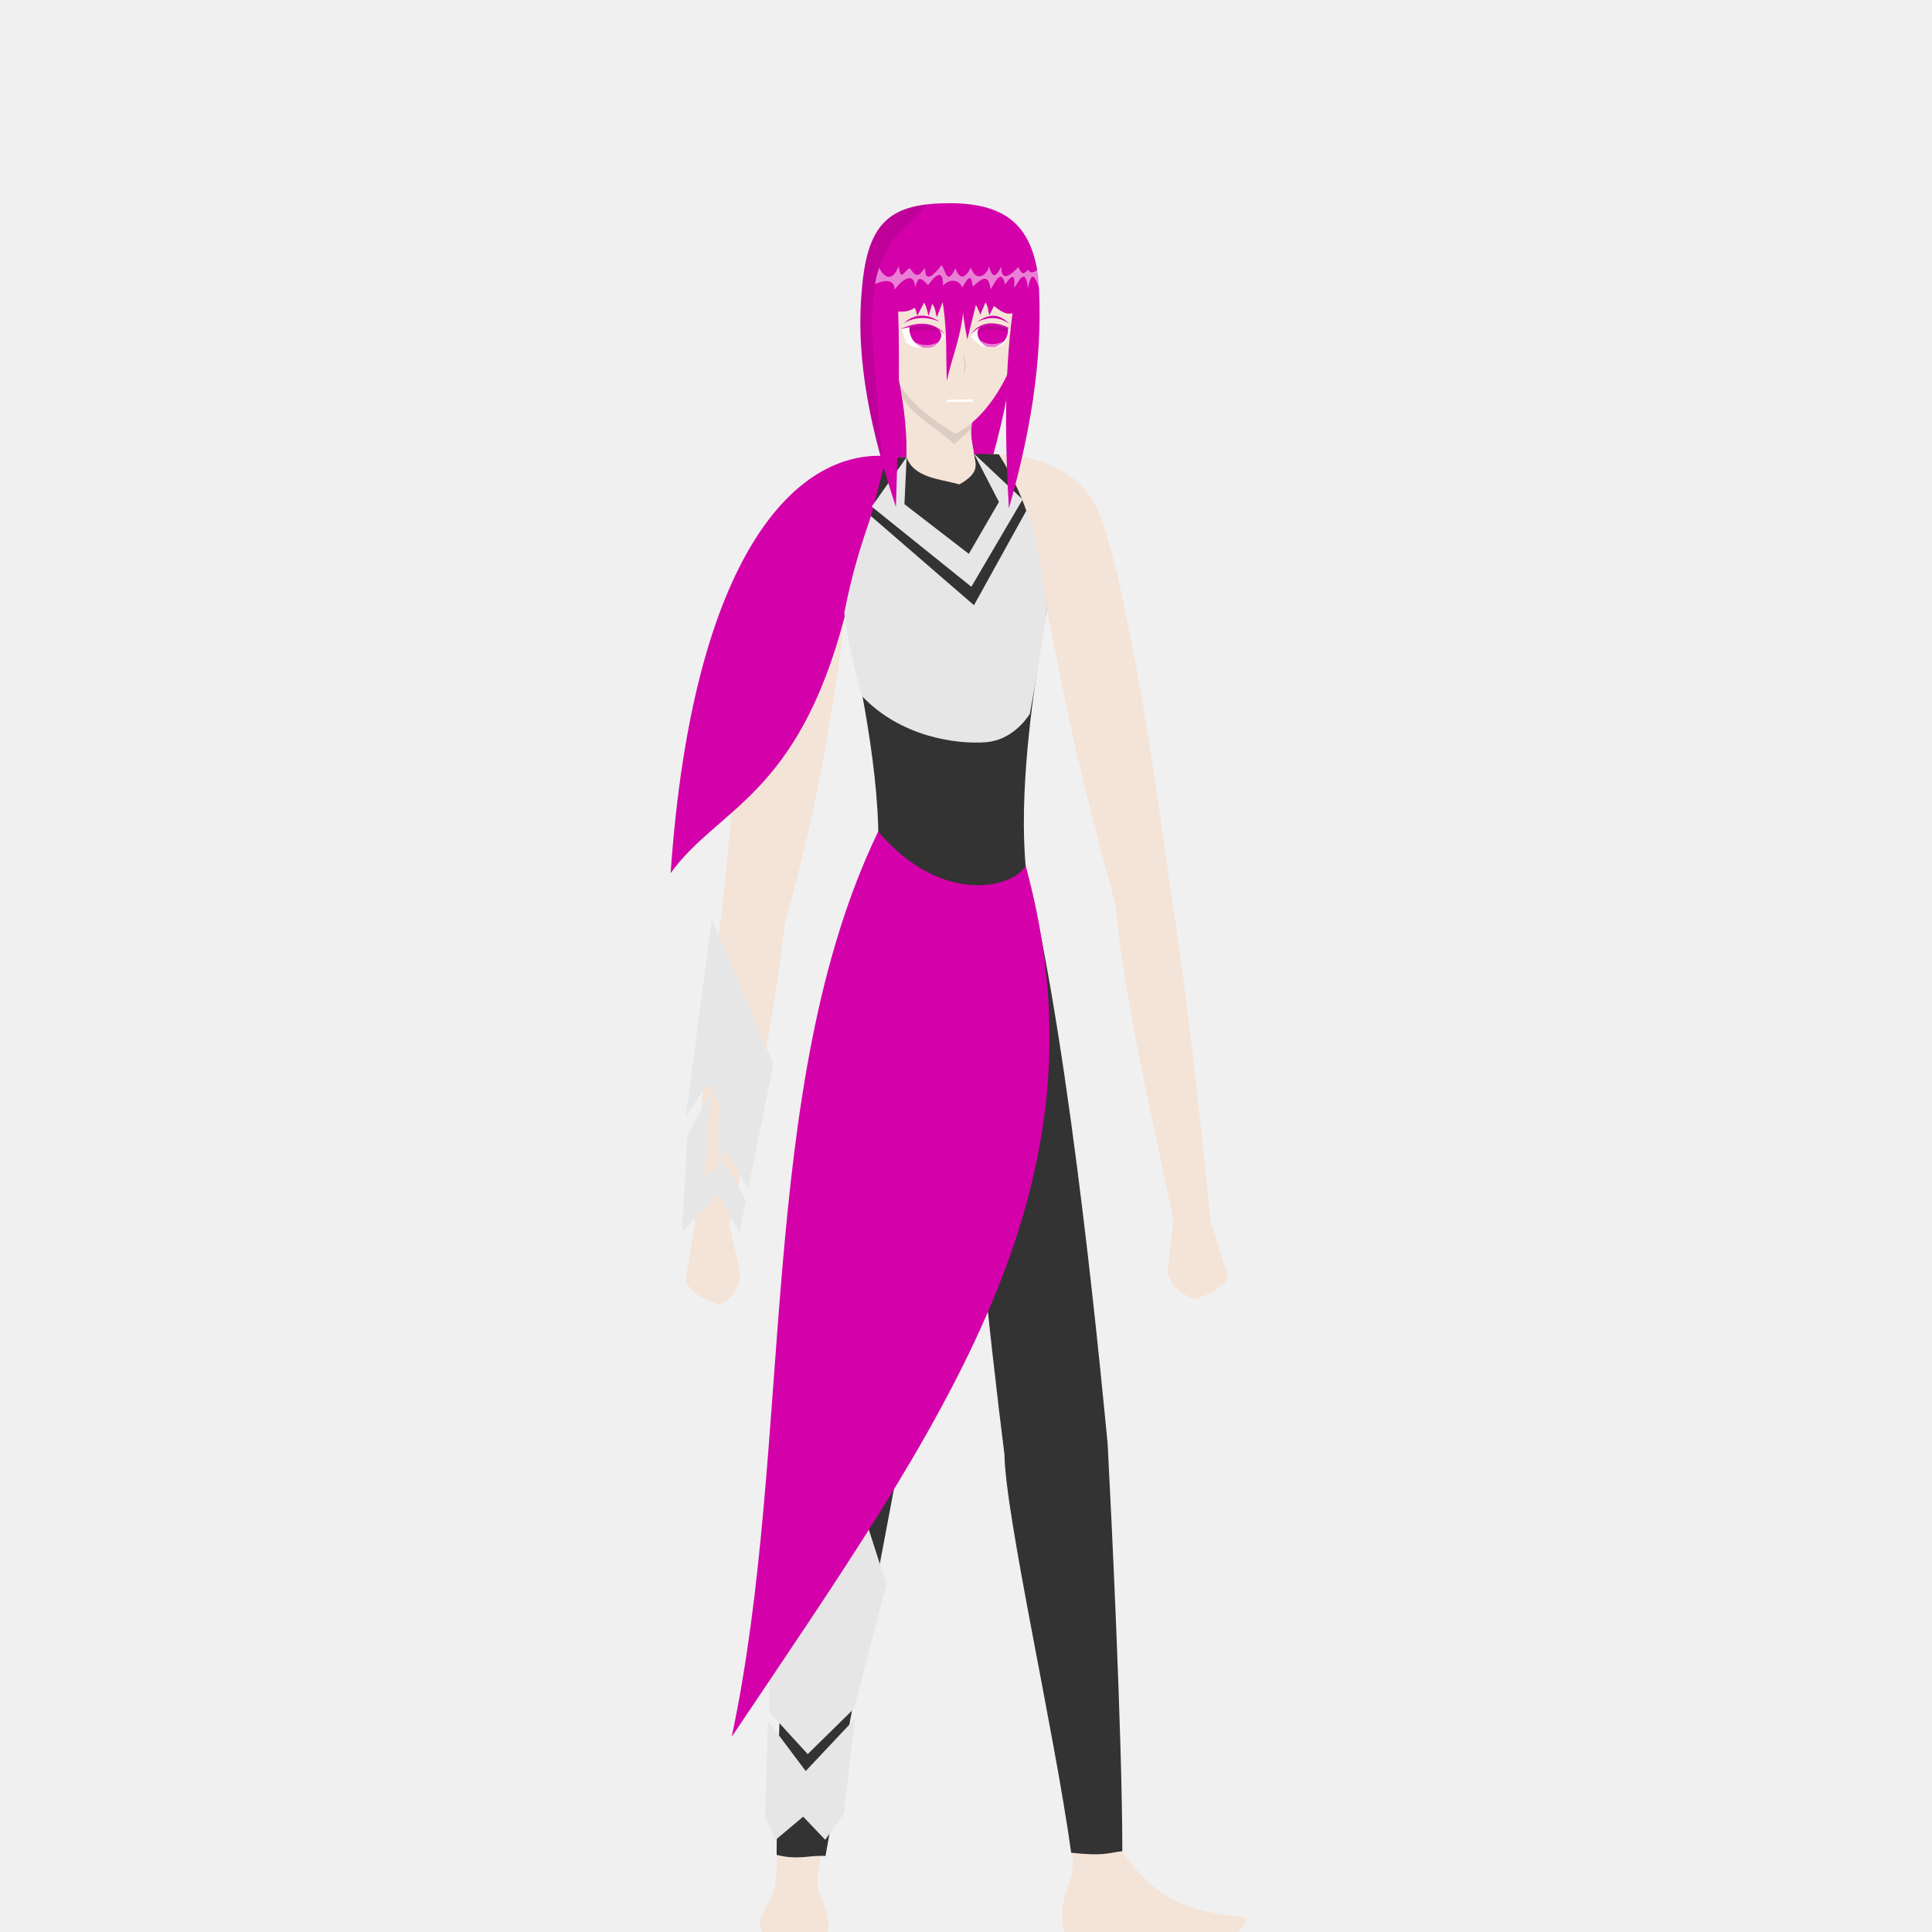
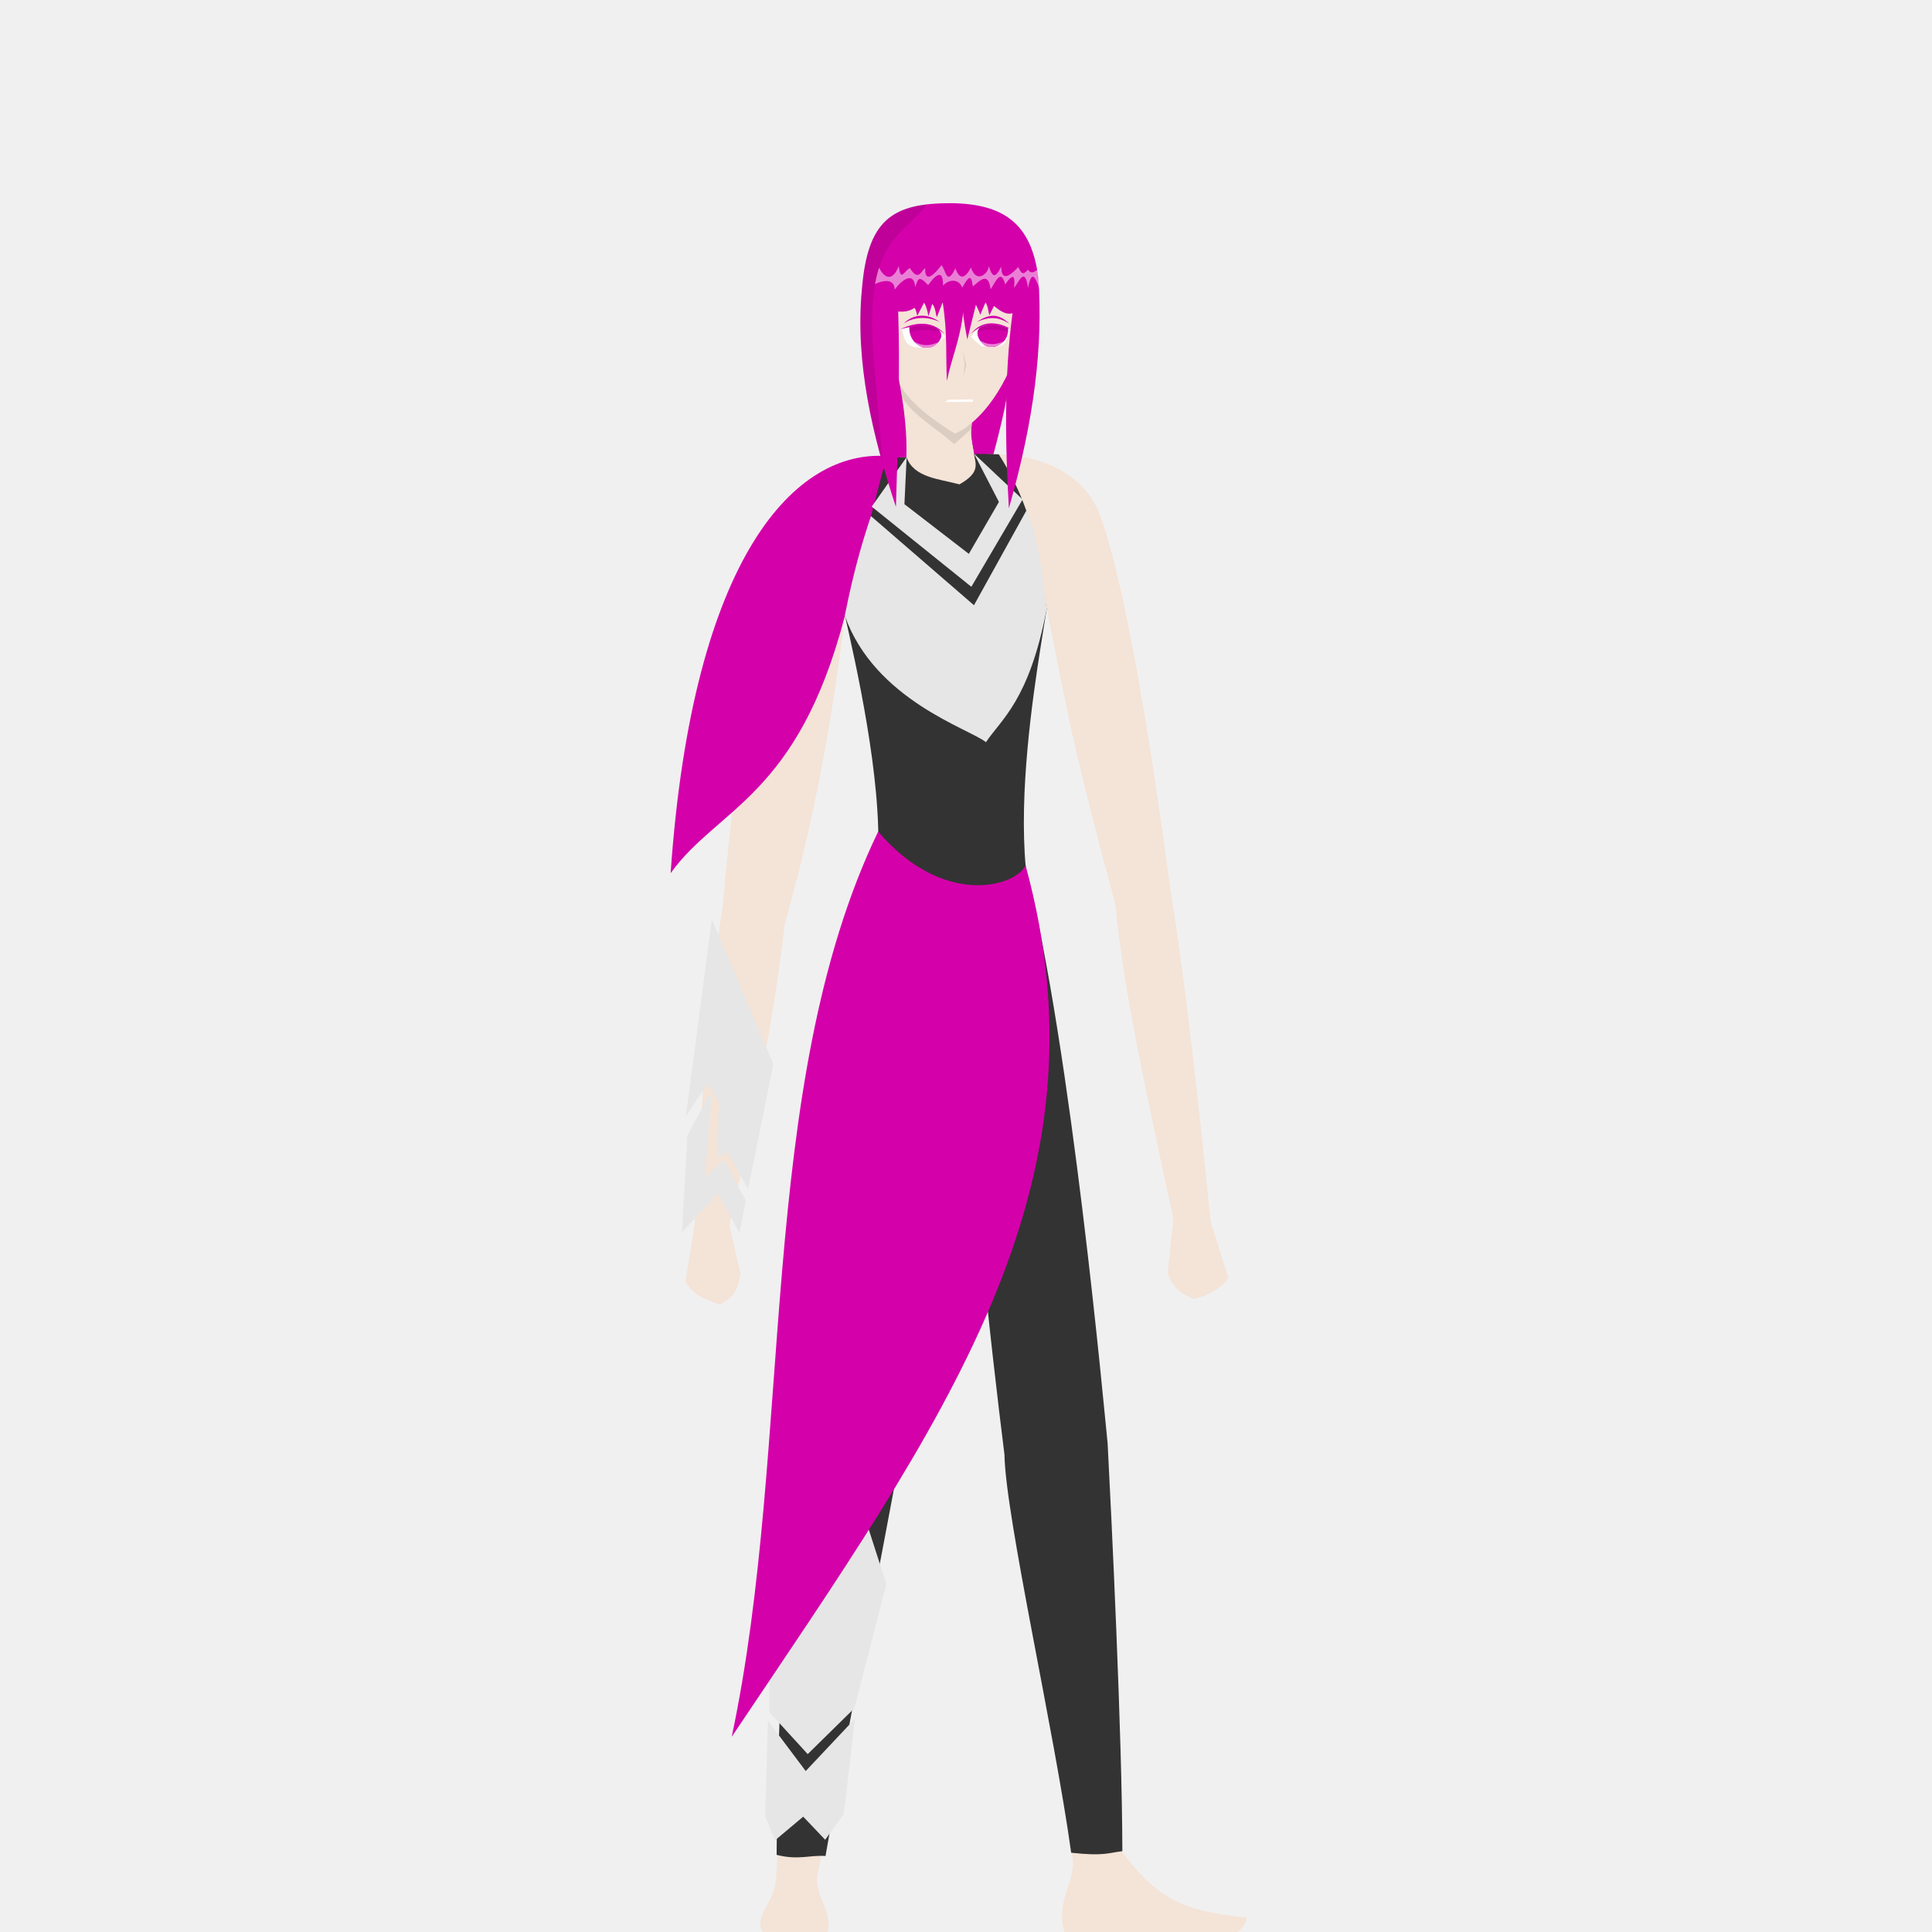
<svg xmlns="http://www.w3.org/2000/svg" version="1.1" id="svg1" width="1512" height="1512" viewBox="0 0 1512 1512">
  <defs id="defs1" />
  <g id="layer1" style="display:inline">
    <path style="display:inline;fill:#d400aa;stroke-width:3.425" d="m 690.171,300.366 c 3.359,13.171 9.713,63.047 19.155,81.453 l 2.606,-51.06 c 0.07,15.298 3.246,37.248 8.548,52.546 l 5.285,-48.923 c 2.78,14.609 7.38,36.198 12.758,52.546 2.425,-13.304 3.377,-33.117 4.082,-44.696 0.881,11.745 3.61,30.272 7.946,42.884 3.582,-12.278 8.35,-36.146 8.509,-48.424 l 8.938,52.866 c 21.017,-72.738 19.813,-81.322 23.324,-98.049 l -45.71,-70.047 c -18.349,34.184 -37.629,33.994 -55.441,78.904 z" id="path5" />
    <path id="path1" style="display:inline;fill:#f4e3d7;stroke-width:3.425" d="m 748.22,185.267 c -39.586,1.742 -50.845,10.403 -50.155,67.95 l 1.434,30.819 c 2.225,6.322 -0.47,2.339 3.179,9.316 5.51,26.382 7.244,48.286 6.673,64.492 -33.545,0.352 -84.735,11.112 -91.981,40.524 -12.794,51.934 -35.108,121.362 -51.888,311.991 -10.573,64.971 -16.766,154.131 -21.939,248.923 l -7.06,43.462 c 6.005,11.477 16.658,14.553 26.943,18.294 8.743,-5.57 13.503,-8.056 16.091,-24.529 l -8.785,-37.319 c 20.693,-89.763 35.978,-169.752 43.22,-235.206 23.407,-82.951 38.113,-164.156 47.498,-244.292 11.303,49.643 15.274,37.644 29.516,182.647 -26.078,164.375 -52.469,331.999 -64.237,496.375 l -19.224,309.001 c -0.562,22.53 -17.831,29.976 -10.953,44.254 l 51.029,0.057 c 4.191,-15.512 -8.864,-26.539 -8.087,-42.793 l 55.246,-300.534 c 25.583,-129.761 51.678,-259.522 63.282,-389.283 2.481,119.788 18.315,247.621 34.896,375.903 l 46.629,299.121 c 1.946,18.851 -13.778,34.071 -6.425,57.789 l 135.478,-0.032 c 4.414,-4.05 6.919,-7.426 6.919,-11.476 -51.544,-5.248 -71.187,-15.447 -99.754,-54.621 l -9.398,-285.073 c -10.557,-163.424 -36.253,-330.882 -66.859,-500.057 4.678,-154.175 12.998,-130.892 19.201,-186.006 11.947,55.057 15.626,91.386 54.37,233.18 5.804,67.006 26.469,157.885 45.186,245.636 l -4.394,42.723 c 4.546,13.208 12.077,16.343 20.61,20.13 11.131,-2.708 20.276,-7.908 26.905,-16.266 l -13.911,-44.226 C 936.996,852.142 926.518,760.938 916.039,696.692 884.979,462.804 863.069,406.584 857.896,396.413 c -19.733,-38.802 -69.244,-43.536 -95.437,-39.989 -1.109,-8.005 -3.624,-14.598 -1.662,-25.686 12.503,-10.833 21.897,-24.979 29.48,-41.623 1.305,-15.849 3.427,-29.515 3.017,-49.955 -3.224,-23.921 -7.824,-53.695 -45.075,-53.891 z" />
-     <path style="display:inline;fill:#333333;stroke-width:3.425" d="m 709.442,357.841 c 5.886,16.022 25.331,16.869 41.427,21.222 16.758,-9.433 12.483,-16.096 11.443,-23.708 3.294,-0.294 15.669,0.034 19.329,0.203 31.387,48.953 32.357,93.181 37.481,121.2 -4.472,29.015 -16.405,94.276 -17.725,156.025 -0.339,15.86 0.022,31.488 1.389,46.211 36.068,143.361 61.385,425.3 64.058,450.678 2.859,54.469 11.416,229.296 11.517,319.112 -10.721,1.103 -13.878,4.073 -40.056,1.171 -13.02,-94.496 -51.462,-263.155 -52.21,-311.602 -10.64,-84.345 -31.101,-266.411 -28.405,-341.292 -23.265,213.305 -73.467,437.417 -111.64,655.449 -12.347,-0.859 -21.23,3.467 -38.272,-0.886 2.057,-328.802 50.604,-550.058 79.305,-780.792 3.189,-61.184 -16.374,-150.171 -25.491,-190.326 16.514,-118.918 18.018,-101.07 31.893,-122.212 2.676,-0.222 12.817,-0.311 15.957,-0.455 z" id="path6" />
+     <path style="display:inline;fill:#333333;stroke-width:3.425" d="m 709.442,357.841 c 5.886,16.022 25.331,16.869 41.427,21.222 16.758,-9.433 12.483,-16.096 11.443,-23.708 3.294,-0.294 15.669,0.034 19.329,0.203 31.387,48.953 32.357,93.181 37.481,121.2 -4.472,29.015 -16.405,94.276 -17.725,156.025 -0.339,15.86 0.022,31.488 1.389,46.211 36.068,143.361 61.385,425.3 64.058,450.678 2.859,54.469 11.416,229.296 11.517,319.112 -10.721,1.103 -13.878,4.073 -40.056,1.171 -13.02,-94.496 -51.462,-263.155 -52.21,-311.602 -10.64,-84.345 -31.101,-266.411 -28.405,-341.292 -23.265,213.305 -73.467,437.417 -111.64,655.449 -12.347,-0.859 -21.23,3.467 -38.272,-0.886 2.057,-328.802 50.604,-550.058 79.305,-780.792 3.189,-61.184 -17.272,-151.397 -26.39,-191.552 16.514,-118.918 18.917,-99.844 32.792,-120.986 2.676,-0.222 12.817,-0.311 15.957,-0.455 z" id="path6" />
    <path style="fill:#ffffff;stroke-width:4.143" d="m 739.612,263.439 c -5.065,-6.702 -8.227,-7.762 -15.821,-8.986 -7.093,0.494 -12.125,0.186 -18.405,2.97 3.192,5.413 0.436,14.075 14.39,14.698 8.757,-0.099 1.643,0.111 10.524,-0.441 3.576,-2.266 7.378,-6.361 9.312,-8.24 z" id="path8" />
    <path style="fill:#d400aa;stroke-width:4.232" d="m 734.653,258.175 c -4.852,-4.399 -16.648,-4.063 -22.949,-2.543 -0.513,8.249 4.311,14.313 11.017,16.479 1.55,-0.095 4.375,-0.01 5.918,-0.281 4.847,-0.999 11.485,-9.259 6.014,-13.654 z" id="path9" />
    <path style="fill:#d400aa;stroke-width:4.143" d="m 704.775,257.633 c 12.502,-3.309 24.268,-5.155 34.626,3.856 -10.417,-12.195 -25.816,-8.214 -34.626,-3.856 z" id="path10" />
    <path style="fill:#d400aa;stroke-width:3.066" d="m 764.588,251.939 c 9.828,-4.319 16.857,-4.124 25.358,1.462 -8.26,-8.139 -15.753,-8.073 -25.358,-1.462 z" id="path10-8-6" />
    <path style="fill:#d400aa;stroke-width:3.013" d="m 735.368,251.973 c -9.448,-4.462 -19.92,-4.22 -28.198,1.241 8.074,-8.016 18.993,-7.99 28.198,-1.241 z" id="path10-8-6-6" />
    <path style="fill:#ffffff;stroke-width:3.942" d="m 759.952,263.524 c 4.586,-6.702 6.924,-8.148 13.8,-9.372 6.422,0.494 10.977,0.186 16.663,2.97 -2.89,5.413 0.014,13.715 -12.619,14.339 -7.928,-0.099 -1.487,0.111 -9.528,-0.441 -3.237,-2.266 -6.564,-5.616 -8.316,-7.495 z" id="path8-9" />
    <path style="display:inline;fill:#d400aa;stroke-width:3.926" d="m 790.709,257.202 c -11.224,-3.309 -21.565,-4.908 -30.865,4.103 9.353,-12.195 22.955,-8.461 30.865,-4.103 z" id="path10-5" />
    <path style="display:inline;fill:#d400aa;stroke-width:4.137" d="m 766.908,256.339 c 9.236,-3.876 15.992,-1.223 22.013,0.297 0.491,8.249 -4.12,12.738 -10.528,14.903 -1.482,-0.095 -4.181,-0.01 -5.656,-0.281 -4.632,-0.999 -11.058,-10.524 -5.829,-14.919 z" id="path9-5" />
    <path style="display:inline;fill:#000000;fill-opacity:0.1;stroke-width:3.425" d="m 704.08,300.364 c 6.917,14.158 26.441,28.719 43.249,38.972 6.259,-2.597 9.796,-5.53 13.43,-8.713 l -0.425,5.018 -13.636,11.984 c -12.279,-11.481 -32.539,-22.399 -40.881,-37.058 -0.493,-3.401 -1.158,-6.802 -1.737,-10.203 z" id="path15" />
    <path style="display:inline;fill:#000000;fill-opacity:0.1;stroke-width:3.425" d="m 711.863,259.977 c 12.927,-3.14 16.914,-1.306 24.128,-0.114 -4.432,-6.765 -19.261,-5.058 -24.256,-3.819 -0.076,0.251 0.205,3.612 0.127,3.933 z" id="path2" />
    <path style="display:inline;fill:#000000;fill-opacity:0.1;stroke-width:3.388" d="m 765.016,259.975 c 10.248,-4.071 16.603,-1.508 23.911,-0.043 -0.062,-0.652 0.097,-2.812 -0.019,-3.28 -7.015,-2.396 -23.696,-4.575 -23.892,3.575 z" id="path2-2" />
    <path style="fill:#ffffff;fill-opacity:0.5;stroke-width:3.425" d="m 767.025,266.471 c 6.85,4.162 12.855,3.228 18.581,0.619 -1.504,1.714 -3.661,3.252 -7.274,4.402 l -4.395,-0.095 c -3.54,-0.062 -5.975,-3.103 -6.912,-4.926 z" id="path36" />
    <path style="fill:#ffffff;fill-opacity:0.5;stroke-width:3.425" d="m 715.607,267.362 c 6.85,4.162 13.257,2.97 18.983,0.362 -1.504,1.714 -2.93,3.326 -6.25,4.181 l -5.529,0.163 c -3.906,-1.2 -5.975,-3.103 -7.205,-4.706 z" id="path36-0" />
    <path style="display:inline;fill:#ffffff;stroke-width:2.458" d="m 740.37,314.773 c -0.406,0.105 0.443,-2.113 2.987,-2.008 13.861,-0.205 14.36,-0.073 17.624,-0.2 0.942,0.315 0.513,1.738 0.23,1.9 -11.224,0.257 -16.77,-0.097 -20.841,0.307 z" id="path14" />
    <path style="display:inline;fill:#e6e6e6;stroke-width:3.78" d="m 598.793,1421.39 7.75,18.873 22.056,-18.527 17.204,18.086 14.557,-20.292 8.822,-74.55 -38.629,41.056 -29.526,-39.355 z" id="path22" />
    <path style="display:inline;fill:#e6e6e6;stroke-width:3.78" d="m 602.093,1339.966 30.035,32.806 36.455,-35.812 25.108,-97.179 -35.875,-111.39 -55.723,111.839 z" id="path23" />
    <path style="fill:#000000;fill-opacity:0.1;stroke-width:6.519" d="m 753.379,274.462 1.616,11.297 -1.012,8.892 2.282,-8.617 z" id="path32" />
    <path style="fill:#d400aa;stroke-width:3.78" d="m 687.251,650.797 c 50.98,59.721 107.745,43.135 115.35,26.409 69.342,253.127 -63.898,434.437 -229.955,682.03 48.828,-229.859 18.334,-508.513 114.604,-708.438 z" id="path19" />
    <path style="fill:#d400aa;stroke-width:3.78" d="m 693.916,356.938 c -70.29,-5.015 -151.763,75.891 -169.076,326.41 36.79,-51.18 99.41,-59.745 136.2,-200.778 z" id="path20" />
    <path id="path28" style="display:inline;fill:#e6e6e6;stroke-width:3.78" d="m 762.268,355.047 19.507,37.785 -23.557,40.616 -50.408,-38.873 1.744,-36.831 -27.348,38.756 77.979,62.725 40.127,-68.35 z" />
    <path style="fill:#e6e6e6;stroke-width:3.78" d="m 533.673,964.314 28.38,-30.231 16.658,30.848 4.936,-25.296 -17.275,-32.082 -14.807,14.19 5.553,-68.483 -19.126,35.167 z" id="path26" />
    <path style="fill:#e6e6e6;stroke-width:3.78" d="m 561.437,906.319 7.404,-4.936 16.658,28.997 19.743,-97.48 -48.123,-113.521 -20.36,154.369 17.135,-25.796 8.778,13.945 z" id="path27" />
-     <path style="fill:#e6e6e6;stroke-width:3.78" d="m 681.618,403.903 80.622,69.754 41.096,-74.226 c 8.162,20.571 11.373,39.878 15.791,77.33 -2.519,21.943 -9.143,59.933 -13.146,81.876 -2.504,4.005 -14.121,20.636 -34.357,22.21 -23.487,1.827 -66.77,-4.247 -96.961,-36.013 -12.469,-43.534 -13.868,-65.865 -13.911,-65.416 6.955,-34.899 13.911,-54.743 20.866,-75.515 z" id="path29" />
+     <path style="fill:#e6e6e6;stroke-width:3.78" d="m 681.618,403.903 80.622,69.754 41.096,-74.226 c 8.162,20.571 11.373,39.878 15.791,77.33 -13.787,71.776 -35.734,86.254 -47.503,104.086 -12.935,-10.518 -87.171,-32.914 -110.491,-99.021 6.955,-34.899 13.53,-57.152 20.485,-77.924 z" id="path29" />
    <path id="path4" style="display:inline;fill:#d400aa;stroke-width:3.425" d="m 744.222,159 c -45.907,0 -65.231,12.912 -69.649,67.123 -5.486,58.167 8.411,115.623 26.585,170.596 1.734,-53.459 3.202,-109.115 1.79,-152.923 5.877,0.454 9.102,-0.548 12.772,-2.85 1.282,1.483 1.711,4.719 2.137,6.202 l 5.36,-10.316 c 2.016,3.236 2.901,8.116 3.369,10.686 l 3.023,-9.755 c 2.952,4.152 2.408,7.531 3.581,10.408 l 4.567,-11.643 c 3.865,24.823 2.268,41.172 3.314,61.62 3.239,-16.992 10.202,-31.347 12.78,-54.041 -0.345,3.72 2.64,18.16 3.175,21.564 l 6.721,-27.167 c 1.848,4.062 2.772,5.349 3.365,7.899 l 4.163,-9.723 c 2.086,3.273 2.112,6.945 2.997,10.045 l 3.627,-7.243 c 4.761,3.78 9.314,7.138 14.508,5.652 -6.636,49.782 -5.753,102.858 -2.837,152.64 20.023,-69.881 26.721,-127.597 23.089,-180.079 C 807.358,175.052 785.771,159.487 744.222,159 Z" />
    <path style="display:inline;fill:#000000;fill-opacity:0.1;stroke-width:3.425" d="m 725.706,159.871 c -21.868,27.668 -50.912,28.213 -41.339,128.226 l 6.352,74.242 c -9.616,-32.414 -21.945,-89.688 -16.213,-136.135 3.189,-38.391 12.909,-62.639 51.2,-66.333 z" id="path31" />
    <path style="display:inline;fill:#ffffff;fill-opacity:0.5;stroke-width:2.939" d="m 687.991,209.502 c 3.562,7.299 10.088,12.146 15.395,-1.316 1.518,13.469 4.463,2.967 8.741,1.727 6.937,10.782 8.776,1.909 11.895,-0.042 -0.24,13.104 8.073,3.838 12.788,-2.319 3.324,3.301 4.04,16.974 10.876,2.422 3.741,10.473 8.417,6.714 12.157,-0.617 4.353,13.357 14.163,4.18 13.951,-1.192 2.732,8.486 4.851,10.468 9.776,0.504 0.049,13.928 9.23,4.746 13.325,0.316 3.154,6.885 4.476,5.227 7.63,2.09 2.417,3.606 4.835,1.771 7.252,0.091 1.439,6.327 1.323,10.484 1.562,14.554 -2.941,-8.399 -5.882,-15.322 -8.823,-0.263 -2.421,-18.852 -8.037,-2.514 -10.954,-0.371 0.606,-4.965 1.265,-14.631 -6.856,-2.452 -3.564,-13.33 -7.937,-0.994 -11.502,3.761 -1.745,-14.687 -8.868,-6.074 -13.863,-2.226 -1.148,-7.311 -1.871,-10.503 -8.332,0.917 -1.765,-5.662 -8.979,-7.859 -14.98,-1.613 0.044,-11.175 -4.008,-10.841 -11.675,-0.348 -7.538,-8.115 -8.004,-4.747 -10.043,1.579 -1.083,-12.466 -10.249,-6.023 -16.159,1.898 -0.075,-7.263 -6.497,-8.395 -15.392,-4.281 0.955,-4.677 1.839,-8.646 3.23,-12.819 z" id="path43" />
  </g>
</svg>
